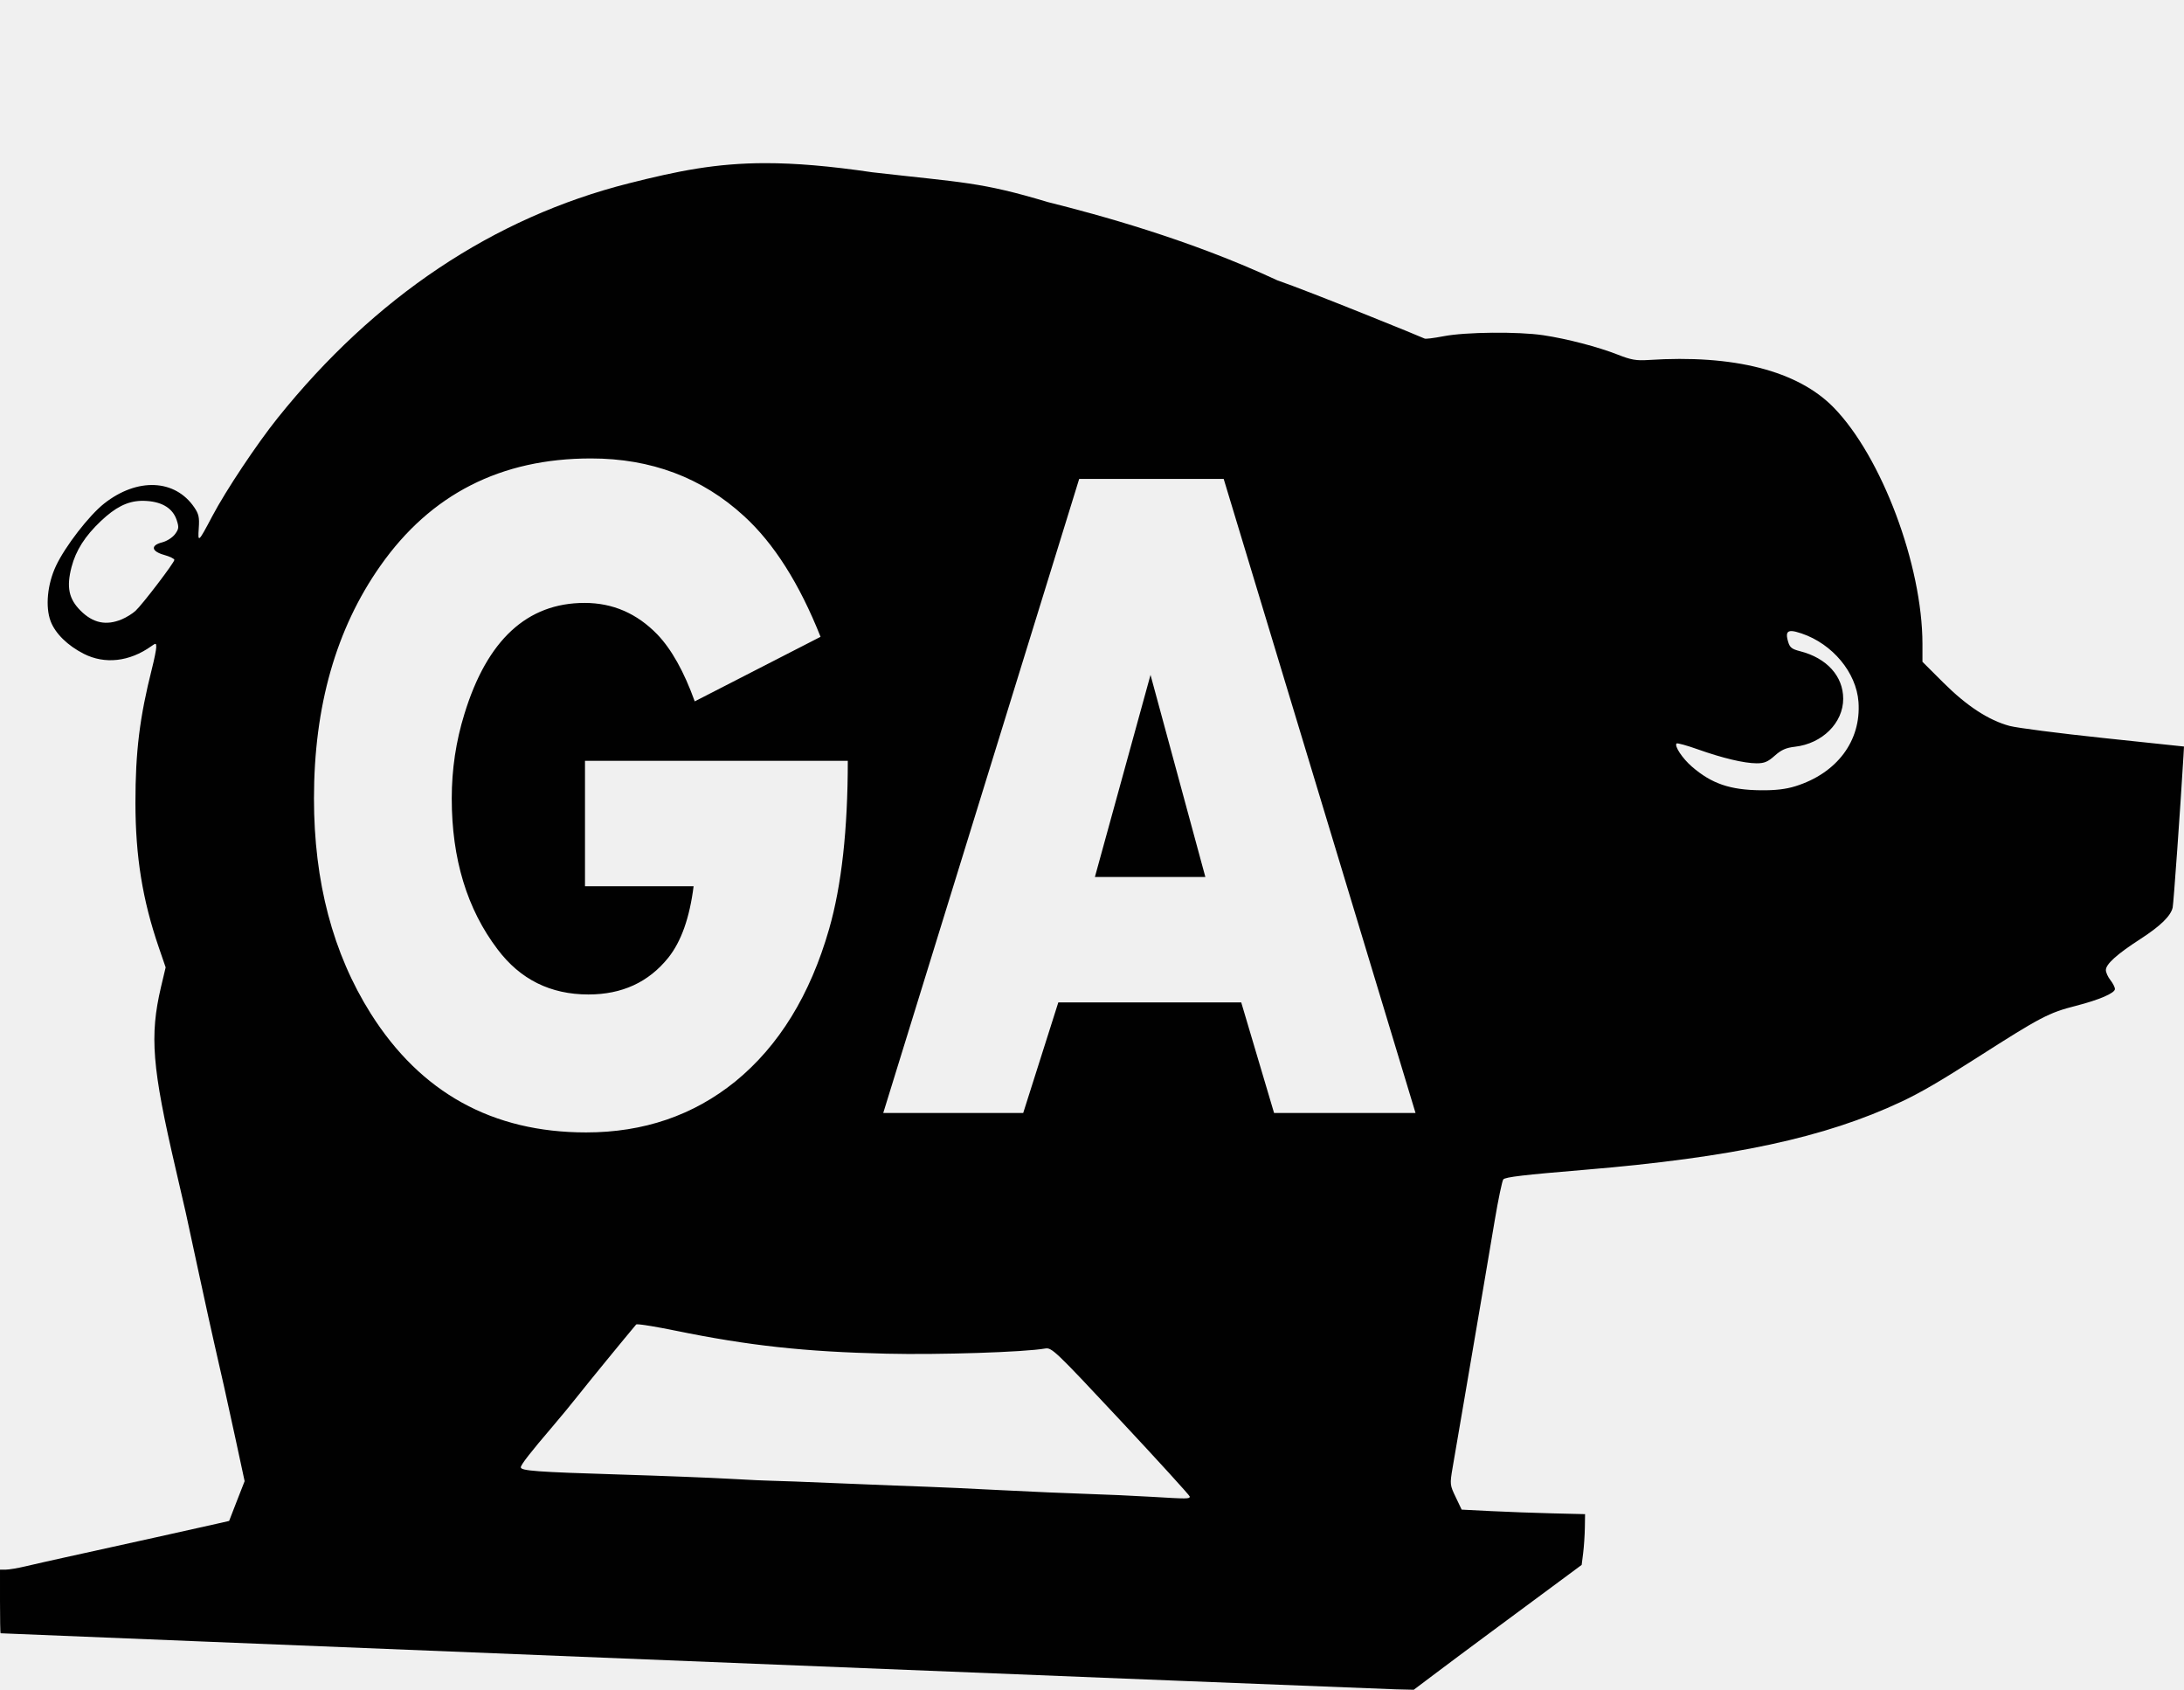
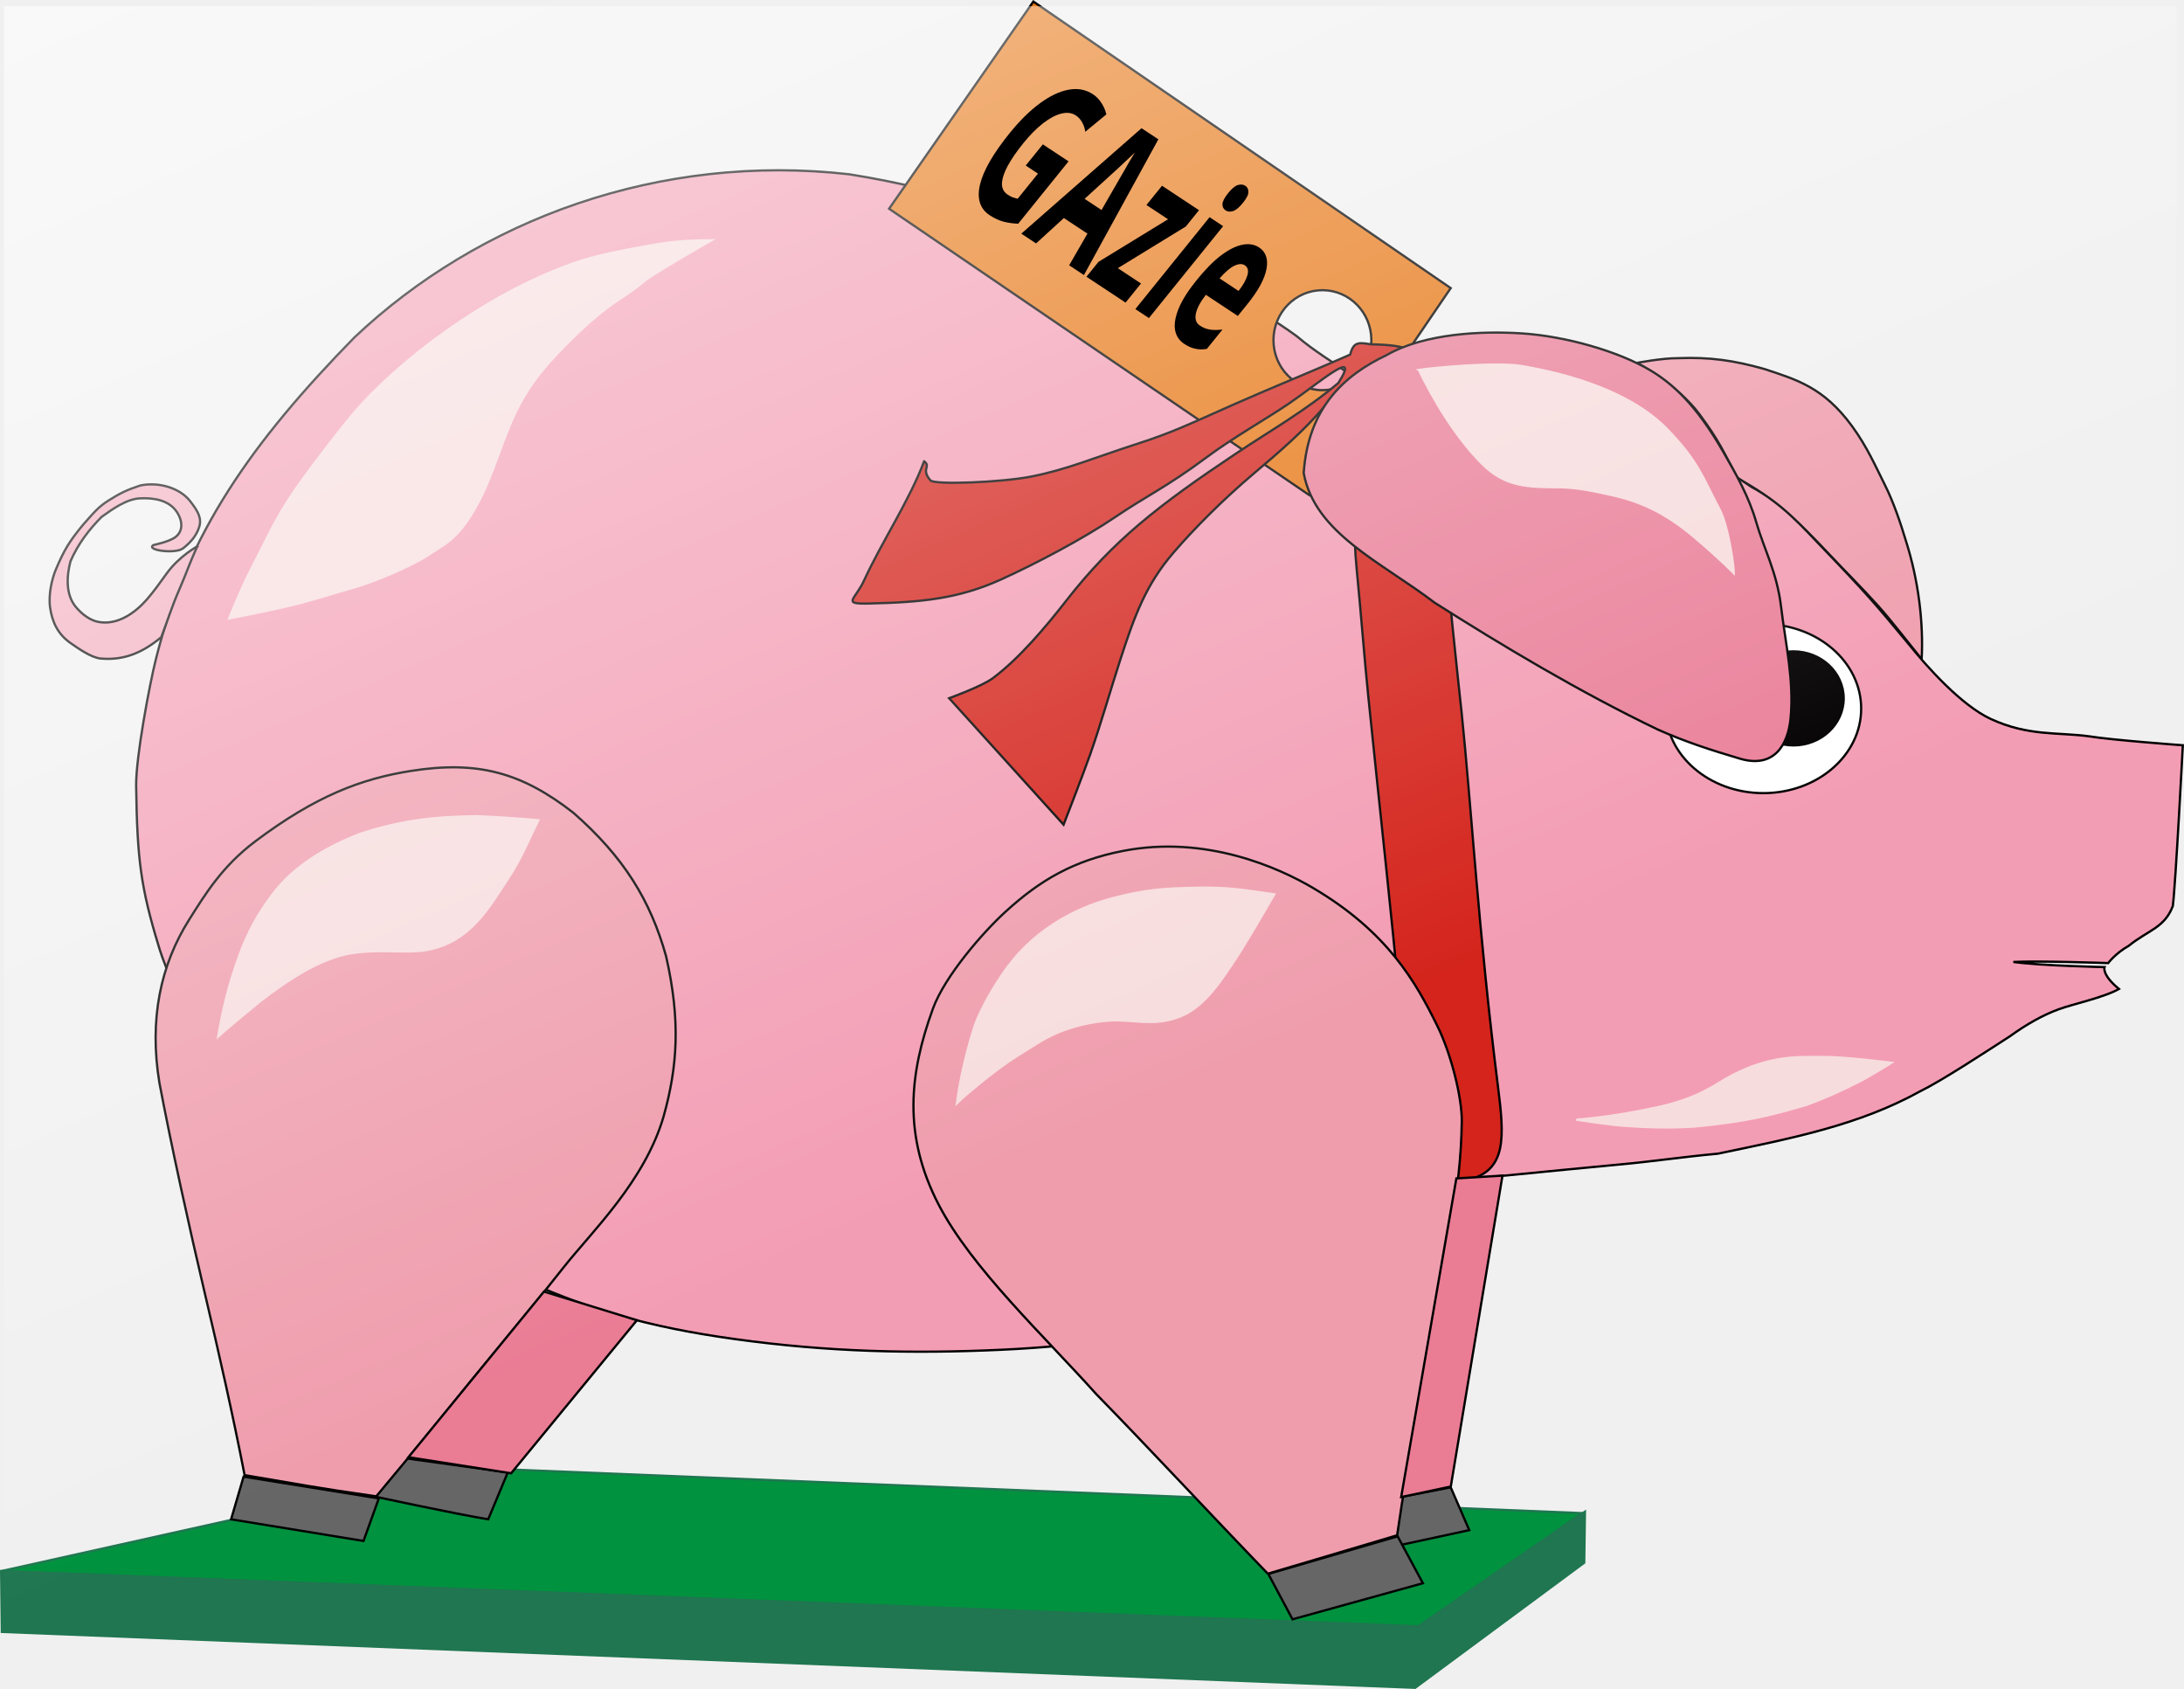
- <svg xmlns="http://www.w3.org/2000/svg" width="964.504" height="746.022" id="svg2" version="1.1">
-   <defs id="defs4" />
-   <g id="layer1" transform="translate(139.3949,-130.7797)">
-     <g id="g3007" transform="translate(-1808.571,-151.4286)">
-       <g id="g3761">
-         <path style="fill:#010101" d="M 338.156 72.031 C 316.202 72.029 299.285 75.477 277.594 80.969 C 217.873 96.088 165.472 131.112 122.656 184.5 C 113.413 196.025 99.732 216.567 93.812 227.781 C 87.56 239.626 87.317 239.823 87.781 233.188 C 88.114 228.435 87.783 226.931 85.812 224.031 C 77.308 211.516 60.633 210.791 46 222.312 C 39.33 227.565 28.805 241.177 24.719 249.844 C 20.91 257.922 19.947 267.954 22.375 274.312 C 24.434 279.704 29.876 285.037 37 288.656 C 46.294 293.377 57.154 292.163 66.75 285.344 C 68.862 283.843 69 283.877 69 285.719 C 69 286.798 68.157 291.018 67.125 295.094 C 61.688 316.562 59.798 331.852 59.812 354.5 C 59.827 378.138 62.934 397.326 70.125 418.281 L 73.156 427.094 L 71.094 435.781 C 66.033 457.384 67.147 471.216 77.562 516 C 79.001 522.184 80.019 526.505 82.062 535.5 C 82.562 537.7 85.218 550.075 88 563 C 90.782 575.925 93.765 589.425 94.594 593 C 95.423 596.575 96.505 601.413 97.031 603.75 C 97.557 606.087 98.432 609.913 98.969 612.25 C 99.506 614.587 101.777 624.919 104 635.219 L 108.031 653.938 L 104.594 662.719 L 101.188 671.5 L 95.844 672.719 C 90.542 673.942 51.046 682.696 29 687.531 C 22.675 688.919 14.694 690.72 11.281 691.531 C 7.868 692.342 3.931 693 2.531 693 L 0 693 L 0 707 C 0 714.7 0.113 721.047 0.25 721.094 C 0.388 721.14 137.3 726.675 304.5 733.406 C 471.7 740.137 612.08 745.74 616.438 745.844 L 624.344 746.031 L 633.438 739.188 C 638.429 735.425 649.25 727.345 657.5 721.25 C 665.75 715.155 678.35 705.83 685.5 700.531 L 698.5 690.906 L 699.156 685.719 C 699.514 682.856 699.853 677.8 699.906 674.5 L 700 668.5 L 685.75 668.156 C 677.914 667.965 665.65 667.515 658.5 667.156 L 645.5 666.5 L 642.875 661 C 640.299 655.631 640.254 655.322 641.5 648 C 642.202 643.875 644.443 630.825 646.469 619 C 653.259 579.356 657.11 556.637 660.062 539.062 C 661.675 529.464 663.413 521.181 663.906 520.688 C 664.942 519.652 672.927 518.717 699.5 516.5 C 765.35 511.005 806.029 502.261 839.812 486.344 C 848.184 482.399 856.736 477.427 873 467.031 C 901.343 448.915 904.749 447.143 916.812 444.062 C 927.088 441.439 934 438.442 934 436.656 C 934 435.886 933.1 434.117 932 432.719 C 930.9 431.32 930 429.324 930 428.281 C 930 425.677 934.918 421.247 945.125 414.656 C 954.043 408.898 958.649 404.439 959.5 400.688 C 959.891 398.961 962.899 356.791 964.25 334.031 L 964.5 329.594 L 929 325.844 C 909.475 323.786 890.8 321.385 887.5 320.5 C 878.238 318.015 868.557 311.691 858.25 301.406 L 849 292.188 L 849 284.344 C 848.974 249.522 830.945 201.534 809.75 179.875 C 793.911 163.689 765.654 156.467 728 158.938 C 722.612 159.291 720.303 158.882 714.5 156.594 C 705.762 153.148 691.945 149.554 681.531 148 C 670.472 146.35 647.227 146.573 637.562 148.438 C 633.201 149.279 629.403 149.747 629.125 149.469 C 628.847 149.19 578.344 128.66 564.062 123.75 C 525.202 105.632 484.693 94.712 462.75 89.219 C 432.978 80.279 425.392 80.662 385.25 76.062 C 366.313 73.28 351.329 72.032 338.156 72.031 z M 260.969 202.406 C 287.564 202.407 310.099 210.891 328.562 227.844 C 341.75 239.875 353.033 257.641 362.375 281.156 L 306.812 309.656 C 302.087 296.531 296.577 286.688 290.312 280.125 C 281.301 270.828 270.606 266.188 258.188 266.188 C 232.801 266.188 215.095 282.543 205.094 315.219 C 201.357 327.25 199.5 339.68 199.5 352.531 C 199.5 379.191 206.263 401.414 219.781 419.188 C 229.782 432.449 243.139 439.063 259.844 439.062 C 274.68 439.063 286.412 433.676 295.094 422.875 C 300.808 415.766 304.554 405.227 306.312 391.281 L 258.344 391.281 L 258.344 335.906 L 374.406 335.906 C 374.406 366.258 371.651 391.016 366.156 410.156 C 357.804 439.277 344.013 461.715 324.781 477.438 C 306.208 492.477 284.23 499.969 258.844 499.969 C 217.522 499.969 185.808 482.469 163.719 447.469 C 147.014 420.945 138.656 389.309 138.656 352.531 C 138.656 311.789 148.438 277.535 168 249.781 C 190.2 218.2 221.185 202.407 260.969 202.406 z M 476.594 211.438 L 540.406 211.438 L 625.125 491.375 L 562.656 491.375 L 548.156 442.562 L 467.375 442.562 L 451.875 491.375 L 390.062 491.375 L 476.594 211.438 z M 62.25 221.125 C 63.127 221.094 64.048 221.121 64.969 221.188 C 71.903 221.689 76.367 224.583 78.031 229.625 C 79.068 232.765 78.994 233.536 77.281 235.844 C 76.199 237.302 73.674 238.926 71.656 239.438 C 66.376 240.776 66.774 243.397 72.5 245 C 74.975 245.693 77 246.682 77 247.188 C 77 248.391 62.923 266.845 59.844 269.688 C 58.532 270.899 55.819 272.586 53.781 273.438 C 46.881 276.321 41.066 275.097 35.562 269.594 C 30.36 264.392 29.289 259.193 31.594 250.344 C 33.506 243.003 37.538 236.677 44.531 230.062 C 50.916 224.024 56.111 221.342 62.25 221.125 z M 791.281 278.625 C 792.298 278.667 793.716 279.036 795.562 279.656 C 809.284 284.266 819.82 296.939 820.75 309.938 C 821.976 327.071 811.245 341.407 792.875 347.125 C 788.66 348.437 784.035 348.969 777.656 348.906 C 764.04 348.773 755.933 346.015 747.219 338.5 C 743.001 334.863 739.331 329.325 740.406 328.25 C 740.71 327.947 744.894 329.098 749.719 330.812 C 760.618 334.686 770.201 336.981 775.75 337 C 779.167 337.012 780.731 336.353 783.75 333.656 C 786.63 331.084 788.7 330.143 792.688 329.688 C 804.772 328.306 814 319.15 814 308.5 C 814 298.555 806.758 290.538 795.031 287.531 C 791.237 286.558 790.41 285.894 789.625 283.156 C 788.704 279.944 789.045 278.533 791.281 278.625 z M 508.094 297.969 L 483.531 387.188 L 532.312 387.188 L 508.094 297.969 z M 281.406 584.688 C 283.245 584.676 290.175 585.83 298.188 587.469 C 330.835 594.146 355.249 596.796 391.5 597.656 C 414.831 598.21 452.351 596.986 461.562 595.375 C 464.488 594.864 465.95 596.262 495.062 627.406 C 511.805 645.317 525.476 660.332 525.438 660.75 C 525.34 661.793 524.44 661.797 508.5 660.844 C 500.8 660.383 487.975 659.804 480 659.562 C 472.025 659.321 454.925 658.573 442 657.906 C 429.075 657.24 414.45 656.558 409.5 656.406 C 404.55 656.254 387.675 655.595 372 654.938 C 356.325 654.28 342.15 653.74 340.5 653.75 C 338.85 653.755 330.75 653.38 322.5 652.906 C 314.25 652.433 292.2 651.572 273.5 651 C 237.06 649.884 230 649.362 230 647.812 C 230 646.706 234.293 641.192 243.969 629.875 C 247.555 625.681 252.75 619.38 255.5 615.875 C 259.313 611.015 276.344 590.201 280.938 584.781 C 280.98 584.731 281.144 584.689 281.406 584.688 z " transform="translate(1669.177,282.2083)" id="path3009-1" />
-         <g id="text3752" style="font-size:376.558px;font-style:normal;font-variant:normal;font-weight:bold;font-stretch:normal;line-height:125%;letter-spacing:0px;word-spacing:0px;fill:#ffffff;fill-opacity:1;stroke:none;font-family:Aharoni;-inkscape-font-specification:Aharoni Bold" transform="scale(0.8965688,1.115363)" />
-       </g>
-     </g>
+ <svg xmlns="http://www.w3.org/2000/svg" xmlns:xlink="http://www.w3.org/1999/xlink" width="255.065mm" height="197.21mm" viewBox="0 0 255.065 197.21" version="1.1" id="svg8">
+   <defs id="defs2">
+     <linearGradient id="linearGradient965">
+       <stop style="stop-color:#ffffff;stop-opacity:1;" offset="0" id="stop961" />
+       <stop style="stop-color:#ffffff;stop-opacity:0;" offset="1" id="stop963" />
+     </linearGradient>
+     <linearGradient xlink:href="#linearGradient965" id="linearGradient967" x1="16.595" y1="-136.845" x2="132.997" y2="129.63" gradientUnits="userSpaceOnUse" gradientTransform="translate(-3.1008971e-6)" />
+   </defs>
+   <g id="layer10" style="display:inline" transform="translate(294.5937,-46.48194)">
+     <path style="fill:#ef9dad;fill-opacity:1;stroke:#000000;stroke-width:0.265px;stroke-linecap:butt;stroke-linejoin:miter;stroke-opacity:1" d="m -103.421,88.853 c 0,0 2.958,-0.558 4.735,-0.548 3.794,-0.143 6.545,0.249 10.17,1.269 3.71,1.237 6.889,2.105 10.226,6.678 1.758,2.41 2.727,4.658 3.849,6.891 0.987,1.966 1.853,4.535 2.41,6.409 1.515,4.719 2.081,9.673 1.866,13.901 -1.524,-1.874 -3.55,-4.519 -5.115,-6.259 -2.006,-2.23 -3.769,-3.946 -5.717,-6.018 -4.639,-4.996 -8.038,-7.531 -10.651,-8.786 -1.657,-3.172 -2.089,-4.302 -4.455,-7.517 -2.528,-3.435 -7.317,-6.02 -7.317,-6.02 z" id="path910" />
+   </g>
+   <g id="layer9" style="display:inline" transform="translate(294.5937,-46.48194)">
+     <path style="fill:#00923f;fill-opacity:1;stroke:#1f7650;stroke-width:0.265px;stroke-linecap:butt;stroke-linejoin:miter;stroke-opacity:1" d="m -109.821,223.161 -19.011,13.218 -165.629,-6.446 54.258,-12.075 z" id="path905" />
+     <path style="fill:#1f7650;fill-opacity:1;stroke:#1f7650;stroke-width:0.265px;stroke-linecap:butt;stroke-linejoin:miter;stroke-opacity:1" d="m -294.46,229.933 0.082,7.098 165.057,6.527 19.745,-14.605 0.082,-5.956 -19.582,13.462 z" id="path907" />
+   </g>
+   <g id="layer8" style="display:inline" transform="translate(294.5937,-46.48194)">
+     <path style="fill:#f39db4;fill-opacity:1;stroke:#000000;stroke-width:0.265px;stroke-linecap:butt;stroke-linejoin:miter;stroke-opacity:1" d="m -272.238,165.106 c 2.4,3.99 4.81,6.898 7.813,10.053 5.434,5.708 14.766,12.022 23.86,17.396 2.816,1.664 12.066,5.79 17.911,7.44 4.697,1.326 8.915,2.159 14.004,2.861 10.792,1.487 20.567,1.713 31.009,1.231 9.201,-0.424 19.26,-1.742 26.237,-4.092 10.733,-3.615 15.722,-9.75 21.975,-15.349 8.129,-0.566 15.542,-1.418 23.702,-2.165 4.291,-0.39 7.59,-0.908 11.755,-1.289 8.887,-1.848 16.521,-3.355 23.615,-7.278 2.475,-1.199 7.559,-4.537 10.473,-6.414 1.997,-1.441 3.865,-2.486 5.734,-3.176 1.575,-0.581 5.294,-1.377 7.026,-2.366 -2.045,-1.681 -1.685,-2.551 -1.685,-2.551 0,0 -7.459,-0.158 -10.647,-0.602 2.89,-0.155 11.07,0.133 11.07,0.133 0,0 0.864,-1.152 2.405,-2.019 2.253,-1.829 4.186,-2.088 5.147,-4.644 0.327,-2.503 1.168,-18.772 1.168,-18.772 0,0 -8.245,-0.603 -10.94,-1.044 -3.634,-0.496 -7.107,0.003 -11.494,-2.029 -3.408,-1.579 -7.416,-6.039 -9.627,-8.793 -3.775,-4.566 -5.044,-6.037 -10.167,-11.353 -2.096,-2.175 -4.508,-4.958 -8.156,-6.953 -7.58,-5.146 -13.601,-7.044 -22.117,-9.007 -6.206,-1.334 -13.405,-2.529 -18.294,-1.926 -3.847,1.239 -5.392,-0.152 -6.619,-2.287 -2.01,-1.497 -3.861,-2.502 -6.018,-4.333 -5.357,-3.958 -12.19,-6.966 -17.692,-9.026 -12.351,-4.368 -23.147,-8.113 -34.613,-9.918 -22.115,-2.513 -43.21,5.244 -57.818,19.064 -11.956,12.226 -19.496,22.864 -23.166,37.545 -0.737,2.95 -2.353,11.49 -2.307,14.82 0.121,8.616 0.56,11.894 2.627,18.686 1.112,3.653 2.54,6.009 3.831,8.155 z" id="path896" />
+     <text xml:space="preserve" style="font-style:normal;font-variant:normal;font-weight:bold;font-stretch:normal;font-size:9.482px;line-height:1.25;font-family:Tahoma;-inkscape-font-specification:'Tahoma Bold';font-variant-ligatures:normal;font-variant-caps:normal;font-variant-numeric:normal;font-feature-settings:normal;text-align:start;letter-spacing:0px;word-spacing:0px;writing-mode:lr-tb;text-anchor:start;fill:#000000;fill-opacity:1;stroke:none;stroke-width:0.265" x="-168.571" y="61.633" id="text971">
+       <tspan id="tspan969" x="-168.571" y="70.284" style="stroke-width:0.265" />
+     </text>
+   </g>
+   <g id="layer3" style="display:inline;opacity:1" transform="translate(294.5937,-46.48194)">
+     <path style="fill:#f2acbd;fill-opacity:1;stroke:#000000;stroke-width:0.265px;stroke-linecap:butt;stroke-linejoin:miter;stroke-opacity:1" d="m -271.562,110.285 c 0,0 -2.087,1.132 -3.519,3.096 -0.766,1.05 -1.55,2.177 -2.399,3.14 -1.283,1.456 -3.339,3.005 -5.614,2.579 -0.948,-0.178 -1.877,-0.839 -2.628,-1.73 -1.223,-1.451 -1.096,-3.609 -0.642,-5.347 0.898,-2.064 2.178,-3.713 3.637,-5.186 1.258,-0.9 2.904,-2.095 4.496,-2.167 1.567,-0.07 3.377,0.179 4.32,1.632 0.612,0.943 0.797,2.215 -0.282,2.954 -0.74,0.507 -2.483,0.867 -2.483,0.867 -0.939,0.612 2.588,1.078 3.47,0.379 0.834,-0.662 1.505,-1.381 1.859,-2.435 0.344,-1.025 -0.076,-1.842 -1.043,-3.072 -1.256,-1.598 -3.745,-2.261 -5.83,-1.823 -1.581,0.526 -2.328,0.887 -3.653,1.723 -1.251,0.789 -1.673,1.348 -3.019,2.856 -1.591,1.942 -2.19,2.891 -3.185,5.245 -0.43,1.017 -0.883,2.872 -0.67,4.398 0.243,1.748 0.926,3.149 2.384,4.168 0.901,0.63 2.365,1.669 3.479,1.808 2.541,0.243 4.747,-0.512 7.125,-2.486 0.856,-2.273 1.241,-3.588 2.126,-5.614 0.762,-1.743 1.128,-2.898 2.07,-4.986 z" id="path836" />
+   </g>
+   <g id="layer11" style="display:inline" transform="translate(294.5937,-46.48194)">
+     <ellipse style="opacity:1;fill:#ffffff;fill-opacity:1;stroke:#000000;stroke-width:0.265;stroke-miterlimit:4;stroke-dasharray:none;stroke-opacity:1" id="path914" ry="9.872" rx="11.425" cy="129.22" cx="-88.656" />
+     <ellipse style="display:inline;opacity:1;fill:#020000;fill-opacity:1;stroke:#000000;stroke-width:0.265;stroke-miterlimit:4;stroke-dasharray:none;stroke-opacity:1" id="path916" cx="-85.145" cy="128.029" rx="5.872" ry="5.489" />
+   </g>
+   <g id="layer13" style="display:inline" transform="translate(294.5937,-46.48194)">
+     <path style="display:inline;fill:#e77817;fill-opacity:1;stroke:#000000;stroke-width:1px;stroke-linecap:butt;stroke-linejoin:miter;stroke-opacity:1" d="m -657.299,176.373 -63.684,91.432 185.592,126.455 62.318,-91.43 z m 127.594,127.365 a 21.607,22.062 0 0 1 21.605,22.062 21.607,22.062 0 0 1 -21.605,22.062 21.607,22.062 0 0 1 -21.607,-22.062 21.607,22.062 0 0 1 21.607,-22.062 z" id="path857" transform="scale(0.2645833)" />
+   </g>
+   <g id="layer5" style="display:inline" transform="translate(294.5937,-46.48194)">
+     <path style="fill:#d4241c;fill-opacity:1;stroke:#000000;stroke-width:0.265px;stroke-linecap:butt;stroke-linejoin:miter;stroke-opacity:1" d="m -186.668,100.343 c -1.713,4.572 -4.981,9.476 -7.006,13.9 -1.05,2.293 -2.651,2.78 0.527,2.709 6.213,-0.14 10.521,-0.559 15.508,-2.829 4.081,-1.857 9.545,-4.731 13.289,-7.267 3.613,-2.448 6.102,-3.573 10.564,-6.896 3.208,-2.39 7.185,-4.627 9.723,-6.356 3.405,-2.319 8.532,-6.773 5.777,-2.407 -3.793,3.205 -8.003,5.604 -11.982,8.259 -9.038,6.032 -14.316,10.132 -19.779,17.136 -2.423,3.106 -5.54,6.811 -8.613,9.09 -1.28,0.949 -5.088,2.325 -5.088,2.325 l 13.367,14.766 c 0,0 2.173,-5.572 3.08,-8.128 1.249,-3.519 2.464,-7.817 3.57,-11.211 1.651,-5.07 2.945,-8.643 6.158,-12.391 2.395,-2.793 5.841,-6.255 9.338,-9.211 2.918,-2.466 6.09,-5.172 8.478,-8.07 2.741,-3.651 2.671,5.559 3.271,7.531 0.149,3.934 -0.111,7.07 0.345,11.74 0.509,5.215 0.909,10.479 1.33,14.605 1.551,15.176 2.632,24.609 3.681,35.941 0.574,6.205 0.582,8.626 1.51,13.428 0.593,3.067 0.491,8.689 6.386,7.278 4.657,-1.114 4.335,-4.992 3.576,-11.01 -2.269,-17.966 -3.113,-32.765 -4.234,-43.561 -0.454,-4.371 -1.88,-16.718 -2.054,-22.678 -0.128,-4.366 -0.537,-12.236 -1.744,-16.391 -0.851,-3.41 -2.527,-3.87 -6.82,-3.961 -1.605,-0.282 -2.006,-0.185 -2.412,1.21 -4.308,1.901 -8.813,3.707 -13.677,5.855 -5.241,2.321 -7.075,3.229 -11.156,4.547 -5.235,1.691 -8.166,2.993 -12.39,3.828 -3.492,0.69 -11.325,0.997 -11.79,0.448 -1.15,-1.357 0.117,-1.592 -0.732,-2.23 z" id="path865" />
+   </g>
+   <g id="layer6" style="display:inline" transform="translate(294.5937,-46.48194)">
+     <path style="fill:#ea829b;fill-opacity:1;stroke:#000000;stroke-width:0.265px;stroke-linecap:butt;stroke-linejoin:miter;stroke-opacity:1" d="m -116.903,85.408 c 5.2,0.329 11.32,2.11 14.993,4.282 2.637,1.559 5.404,4.061 8.505,9.437 1.557,2.699 3.061,5.332 3.929,8.358 0.888,3.094 2.407,5.825 2.88,9.772 0.523,4.36 1.549,8.738 1.118,13.127 -0.299,3.04 -1.908,5.87 -5.913,4.683 -3.388,-1.004 -6.372,-1.966 -9.571,-3.39 -9.097,-4.363 -18.306,-9.874 -26.104,-14.835 -6.255,-4.766 -13.971,-8.078 -15.273,-15.121 0.524,-7.645 4.765,-11.444 9.66,-13.763 4.524,-2.602 11.289,-2.833 15.774,-2.549 z" id="path870" />
+   </g>
+   <g id="layer7" style="display:inline" transform="translate(294.5937,-46.48194)" />
+   <g id="layer4" style="display:inline" transform="translate(294.5937,-46.48194)">
+     <path style="fill:#666666;fill-opacity:1;stroke:#000000;stroke-width:0.265px;stroke-linecap:butt;stroke-linejoin:miter;stroke-opacity:1" d="m -266.145,218.904 -1.46,4.982 15.465,2.527 1.788,-4.971 z" id="path845" />
+     <path style="fill:#666666;fill-opacity:1;stroke:#000000;stroke-width:0.265px;stroke-linecap:butt;stroke-linejoin:miter;stroke-opacity:1" d="m -250.653,221.261 c 0,0 8.989,1.946 13.075,2.624 l 2.287,-5.476 -13.058,-1.805 z" id="path847" />
+     <path style="fill:#666666;fill-opacity:1;stroke:#000000;stroke-width:0.265px;stroke-linecap:butt;stroke-linejoin:miter;stroke-opacity:1" d="m -125.167,220.155 2.166,4.995 -10.892,2.347 -2.227,-5.235 z" id="path851" />
+     <path style="fill:#666666;fill-opacity:1;stroke:#000000;stroke-width:0.265px;stroke-linecap:butt;stroke-linejoin:miter;stroke-opacity:1" d="m -146.47,230.264 2.828,5.296 15.225,-4.212 -2.949,-5.476 z" id="path849" />
+   </g>
+   <g id="layer2" style="display:inline;opacity:1" transform="translate(294.5937,-46.48194)">
+     <path style="fill:#ef9dad;fill-opacity:1;stroke:#000000;stroke-width:0.265px;stroke-linecap:butt;stroke-linejoin:miter;stroke-opacity:1" d="m -272.498,153.858 c 1.841,-2.913 3.835,-6.222 7.73,-9.146 7.064,-5.304 12.37,-7.299 18.175,-8.214 7.802,-1.23 12.921,0.19 18.946,4.875 5.921,5.178 9.033,10.281 10.846,16.777 1.712,7.547 1.327,12.873 -0.277,18.642 -2.193,7.601 -8.374,13.466 -11.716,17.702 -4.77,6.045 -8.862,10.793 -12.873,15.808 -2.906,3.633 -6.887,8.36 -8.987,10.902 -7.248,-1.032 -8.818,-1.376 -15.372,-2.478 -1.419,-7.261 -2.946,-14.011 -4.689,-21.407 -1.731,-7.344 -3.938,-17.354 -5.271,-24.458 -1.197,-7.321 0.12,-13.674 3.487,-19.001 z" id="path830" />
+     <path style="fill:#ef9dad;fill-opacity:1;stroke:#000000;stroke-width:0.265px;stroke-linecap:butt;stroke-linejoin:miter;stroke-opacity:1" d="m -146.53,230.234 c -6.81,-7.053 -14.165,-14.974 -20.039,-20.972 -6.102,-6.814 -14.57,-14.72 -18.414,-22.145 -4.187,-8.088 -3.405,-15.3 -0.663,-22.841 1.393,-3.829 5.859,-8.934 8.425,-11.283 4.093,-3.746 7.989,-6.021 13.775,-7.152 9.667,-1.89 18.202,1.963 22.202,4.325 8.751,5.169 11.988,10.994 14.511,16.1 1.62,3.278 2.895,8.409 2.858,11.163 -0.115,8.723 -2.035,15.426 -2.814,20.25 -1.418,8.78 -3.315,18.243 -4.738,28.072 -5.354,1.602 -15.104,4.483 -15.104,4.483 z" id="path876" />
+     <path style="fill:#ea7c94;fill-opacity:1;stroke:#000000;stroke-width:0.265px;stroke-linecap:butt;stroke-linejoin:miter;stroke-opacity:1" d="m -124.507,184.079 5.385,-0.326 -6.038,36.308 -5.793,1.224 z" id="path900" />
+     <path style="fill:#ea7c94;fill-opacity:1;stroke:#000000;stroke-width:0.265px;stroke-linecap:butt;stroke-linejoin:miter;stroke-opacity:1" d="m -231.064,197.297 10.852,3.345 -14.686,17.868 -11.994,-1.877 z" id="path902" />
+   </g>
+   <g id="layer12" style="display:inline" transform="translate(294.5937,-46.48194)">
+     <path style="fill:#f7dcdd;fill-opacity:1;stroke:#f7dcdd;stroke-width:0.265px;stroke-linecap:butt;stroke-linejoin:miter;stroke-opacity:1" d="m -219.884,75.368 c -2.134,0.399 -4.769,0.862 -7.562,1.794 -5.699,2.025 -10.515,4.787 -15.061,7.995 -4.276,3.017 -8.431,6.747 -10.981,9.822 -2.102,2.536 -5.574,7.087 -7.023,9.267 -2.137,3.214 -3.182,5.698 -4.597,8.401 -1.402,2.678 -2.711,6.039 -2.711,6.039 0,0 4.428,-0.845 7.318,-1.545 2.575,-0.624 4.68,-1.344 7.185,-2.04 2.266,-0.629 6.873,-2.545 8.822,-3.877 1.737,-1.188 3.626,-1.748 6.099,-6.745 1.217,-2.461 2.19,-5.587 3.244,-8.127 1.143,-2.752 2.339,-4.825 4.317,-7.124 1.653,-1.921 4.205,-4.428 6.169,-6.038 2.338,-1.917 3.093,-2.035 5.416,-3.973 0.949,-0.791 7.729,-4.68 7.729,-4.68 -3.839,0.033 -5.314,0.261 -8.364,0.831 z" id="path924" />
+     <path style="fill:#f7dcdd;fill-opacity:1;stroke:#f7dcdd;stroke-width:0.265px;stroke-linecap:butt;stroke-linejoin:miter;stroke-opacity:1" d="m -128.88,89.677 c 1.637,-0.248 9.082,-0.965 12.118,-0.434 5.168,0.904 12.579,2.87 16.979,7.469 3.621,3.785 3.98,5.434 6.018,9.266 0.977,1.837 1.638,6.32 1.657,7.415 -1.21,-1.221 -3.399,-3.182 -4.749,-4.304 -3.133,-2.604 -5.927,-4.036 -9.715,-4.849 -1.994,-0.428 -3.566,-0.788 -5.589,-0.861 -4.045,-0.013 -6.635,-0.017 -9.397,-2.798 -3.144,-3.167 -5.764,-7.658 -7.32,-10.903 z" id="path939" />
+     <path style="fill:#f7dcdd;fill-opacity:1;stroke:#f7dcdd;stroke-width:0.265px;stroke-linecap:butt;stroke-linejoin:miter;stroke-opacity:1" d="m -238.941,141.787 c -5.121,0.056 -8.905,0.531 -13.562,2.05 -3.817,1.472 -7.681,3.661 -10.238,7.054 -1.748,2.32 -2.905,4.405 -3.964,7.33 -1.117,3.083 -1.808,5.804 -2.404,9.279 1.593,-1.411 3.243,-2.747 4.885,-4.103 2.774,-2.116 5.568,-4.048 8.65,-5.099 3.725,-1.344 8.071,-0.356 10.948,-0.913 4.979,-0.964 7.153,-4.938 9.537,-8.588 1.421,-2.175 2.308,-4.416 3.36,-6.54 -2.808,-0.242 -4.519,-0.357 -7.212,-0.471 z" id="path943" />
+     <path style="fill:#f7dcdd;fill-opacity:1;stroke:#f7dcdd;stroke-width:0.265px;stroke-linecap:butt;stroke-linejoin:miter;stroke-opacity:1" d="m -154.564,150.139 c -4.142,0.07 -6.247,0.211 -10.182,1.248 -4.742,1.249 -8.768,3.848 -11.496,7.144 -1.78,2.151 -3.788,5.644 -4.471,7.618 -0.792,2.288 -1.741,6.146 -2.122,9.147 0.683,-0.675 1.51,-1.357 2.484,-2.162 1.016,-0.84 3.071,-2.463 4.852,-3.554 1.941,-1.189 3.115,-2.075 5.226,-2.84 1.372,-0.497 3.968,-1.19 6.352,-1.113 2.68,0.086 4.5,0.571 7.163,-0.462 2.882,-1.118 4.945,-4.431 6.482,-6.752 1.219,-1.84 3.534,-5.813 4.498,-7.506 -3.552,-0.507 -5.328,-0.826 -8.786,-0.767 z" id="path951" />
+     <path style="fill:#f7dcdd;fill-opacity:1;stroke:#f7dcdd;stroke-width:0.265px;stroke-linecap:butt;stroke-linejoin:miter;stroke-opacity:1" d="m -73.699,170.58 c 0,0 -5.437,-0.715 -8.17,-0.681 -2.368,0.029 -5.663,-0.302 -10.393,2.12 -1.892,0.969 -3.644,2.638 -8.809,3.764 -5.592,1.22 -9.435,1.435 -9.435,1.435 0,0 3.716,0.573 5.475,0.706 2.829,0.213 5.438,0.273 8.27,0.103 6.143,-0.597 8.718,-1.247 13.063,-2.511 2.129,-0.761 4.198,-1.697 6.212,-2.723 1.303,-0.663 3.787,-2.213 3.787,-2.213 z" id="path954" />
+   </g>
+   <g id="layer14" transform="translate(3.1008971e-6)">
+     <rect style="opacity:1;fill:url(#linearGradient967);fill-opacity:1;stroke:#ffffff;stroke-width:0.265;stroke-miterlimit:4;stroke-dasharray:none;stroke-opacity:0" id="rect959" width="253.728" height="196.248" x="0.481" y="0.722" />
+   </g>
+   <g id="layer15" transform="translate(3.1008971e-6)">
+     <text xml:space="preserve" style="font-style:normal;font-variant:normal;font-weight:bold;font-stretch:normal;font-size:17.881px;line-height:1.25;font-family:Tahoma;-inkscape-font-specification:'Tahoma Bold';font-variant-ligatures:normal;font-variant-caps:normal;font-variant-numeric:normal;font-feature-settings:normal;text-align:start;letter-spacing:0px;word-spacing:0px;writing-mode:lr-tb;text-anchor:start;fill:#000000;fill-opacity:1;stroke:none;stroke-width:0.265" x="142.339" y="-30.601" id="text980" transform="matrix(0.5932006,0.3922449,-0.8875873,1.098867,0,0)">
+       <tspan id="tspan978" x="142.339" y="-30.601" style="stroke-width:0.265">GAzie</tspan>
+     </text>
  </g>
</svg>
